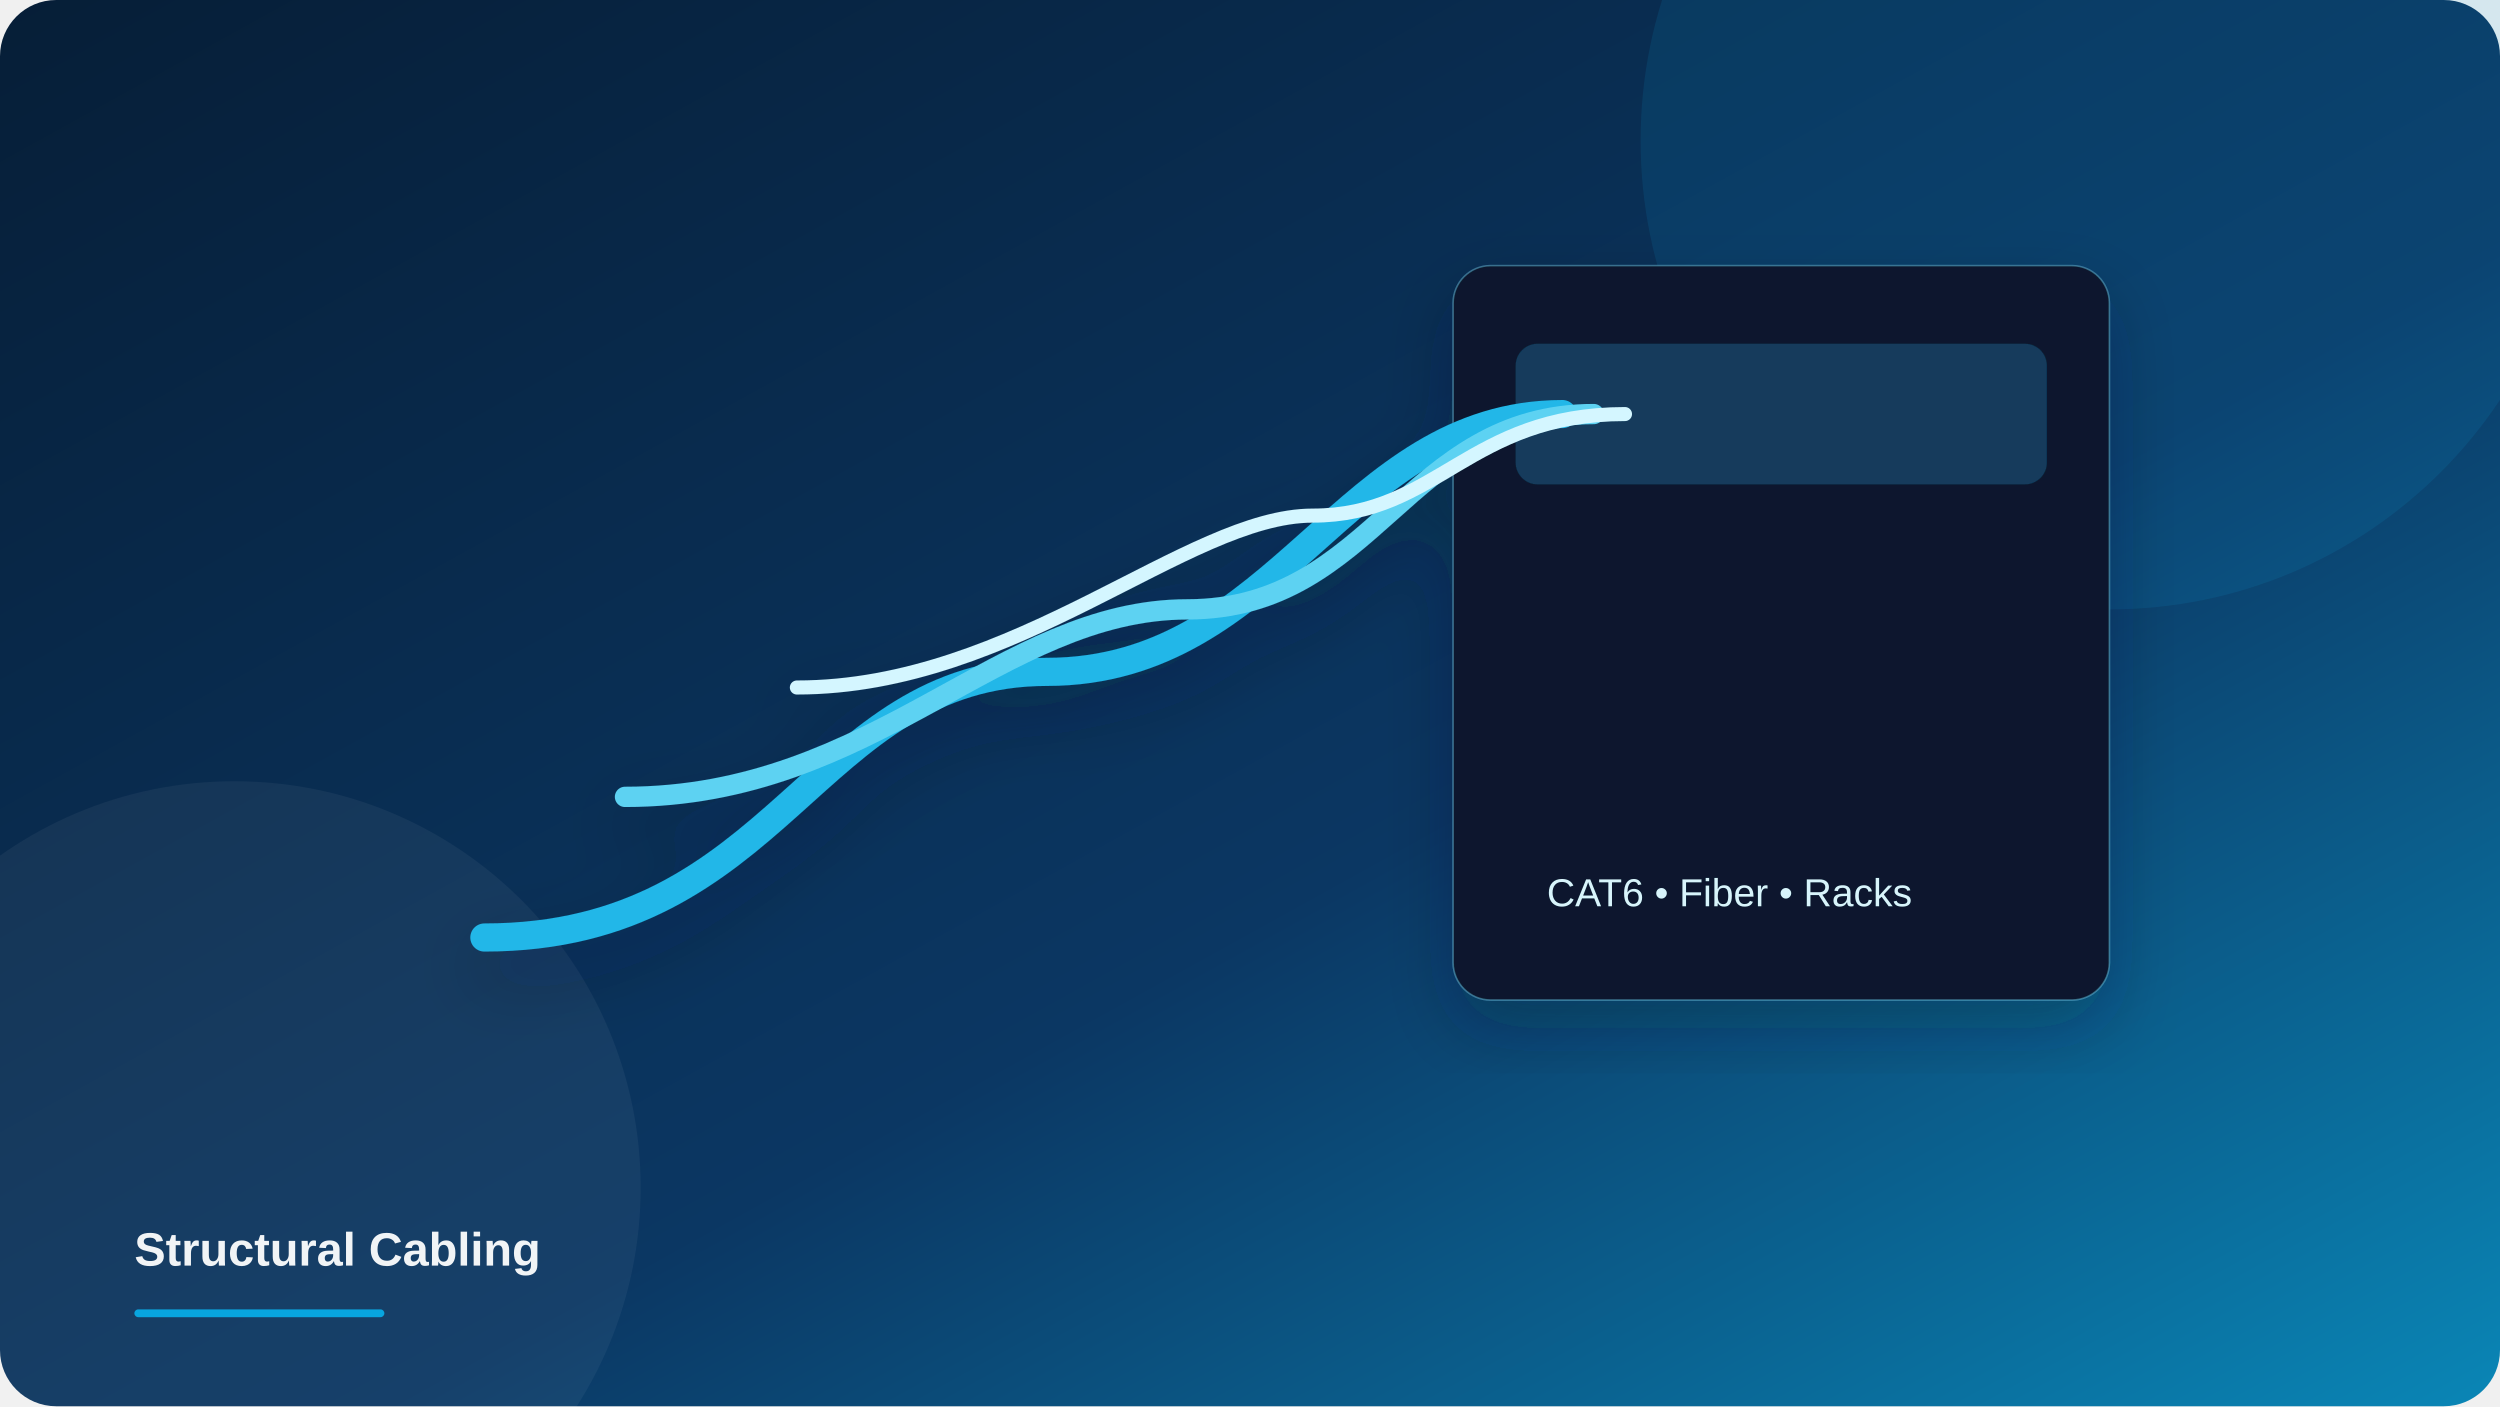
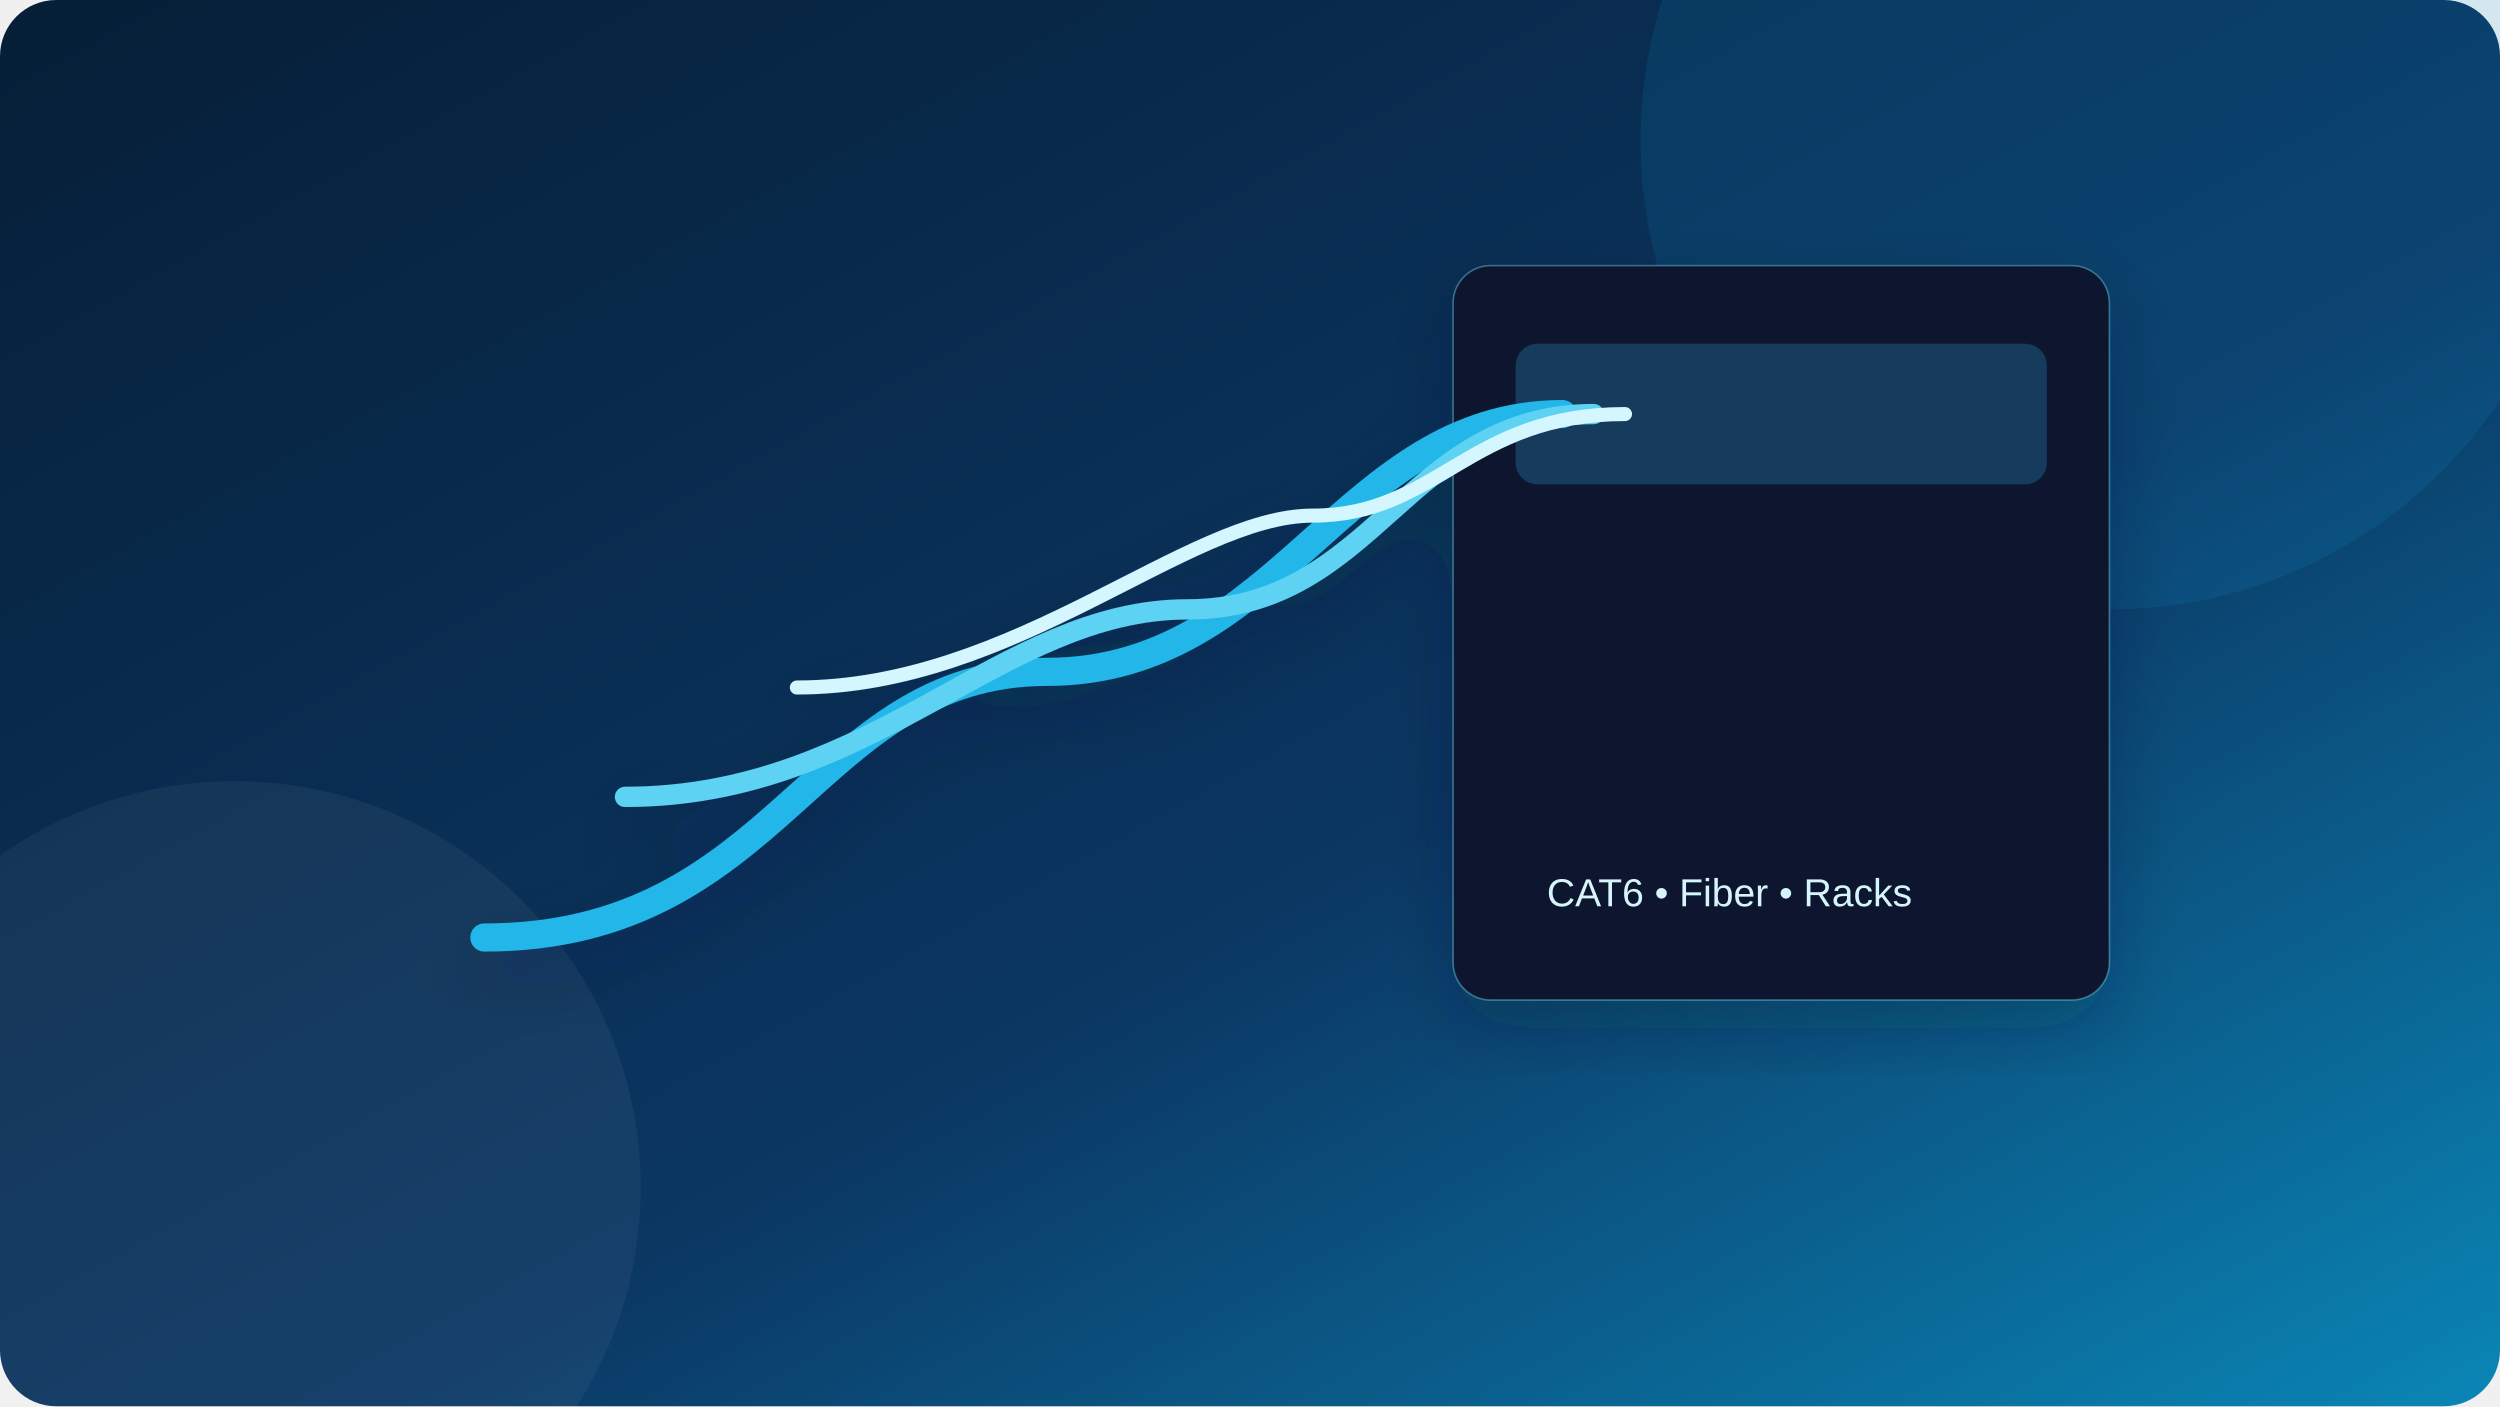
<svg xmlns="http://www.w3.org/2000/svg" viewBox="0 0 1600 900" role="img" aria-label="Structural Cabling">
  <defs>
    <linearGradient id="bg" x1="0" y1="0" x2="1" y2="1">
      <stop offset="0" stop-color="#061e37" />
      <stop offset=".58" stop-color="#0b3763" />
      <stop offset="1" stop-color="#0a86b6" />
    </linearGradient>
    <linearGradient id="glass" x1="0" y1="0" x2="1" y2="1">
      <stop offset="0" stop-color="#fff" stop-opacity=".18" />
      <stop offset="1" stop-color="#fff" stop-opacity=".04" />
    </linearGradient>
    <filter id="shadow">
      <feDropShadow dx="0" dy="18" stdDeviation="22" flood-color="#00152b" flood-opacity=".28" />
    </filter>
  </defs>
  <rect width="1600" height="900" rx="36" fill="url(#bg)" />
  <circle cx="1350" cy="90" r="300" fill="#08a5df" opacity=".12" />
  <circle cx="150" cy="760" r="260" fill="#fff" opacity=".05" />
  <g filter="url(#shadow)">
    <rect x="930" y="170" width="420" height="470" rx="24" fill="#07192e" stroke="#6bb8d6" stroke-opacity=".5" />
    <rect x="970" y="220" width="340" height="90" rx="14" fill="#123a5b" />
    <g stroke-linecap="round" fill="none">
      <path d="M1000 265C860 265 820 430 670 430S500 600 310 600" stroke="#21b7e8" stroke-width="18" />
      <path d="M1020 265C900 265 880 390 760 390S560 510 400 510" stroke="#5dd2f2" stroke-width="13" />
      <path d="M1040 265C940 265 920 330 840 330S650 440 510 440" stroke="#d4f6ff" stroke-width="9" />
    </g>
    <text x="990" y="580" font-family="Arial" font-size="25" fill="#d8f4fb">CAT6 • Fiber • Racks</text>
  </g>
-   <text x="86" y="810" font-family="Arial,Helvetica,sans-serif" font-size="30" font-weight="700" fill="#fff" opacity=".94">Structural Cabling</text>
-   <rect x="86" y="838" width="160" height="5" rx="2.5" fill="#08a5df" />
</svg>
